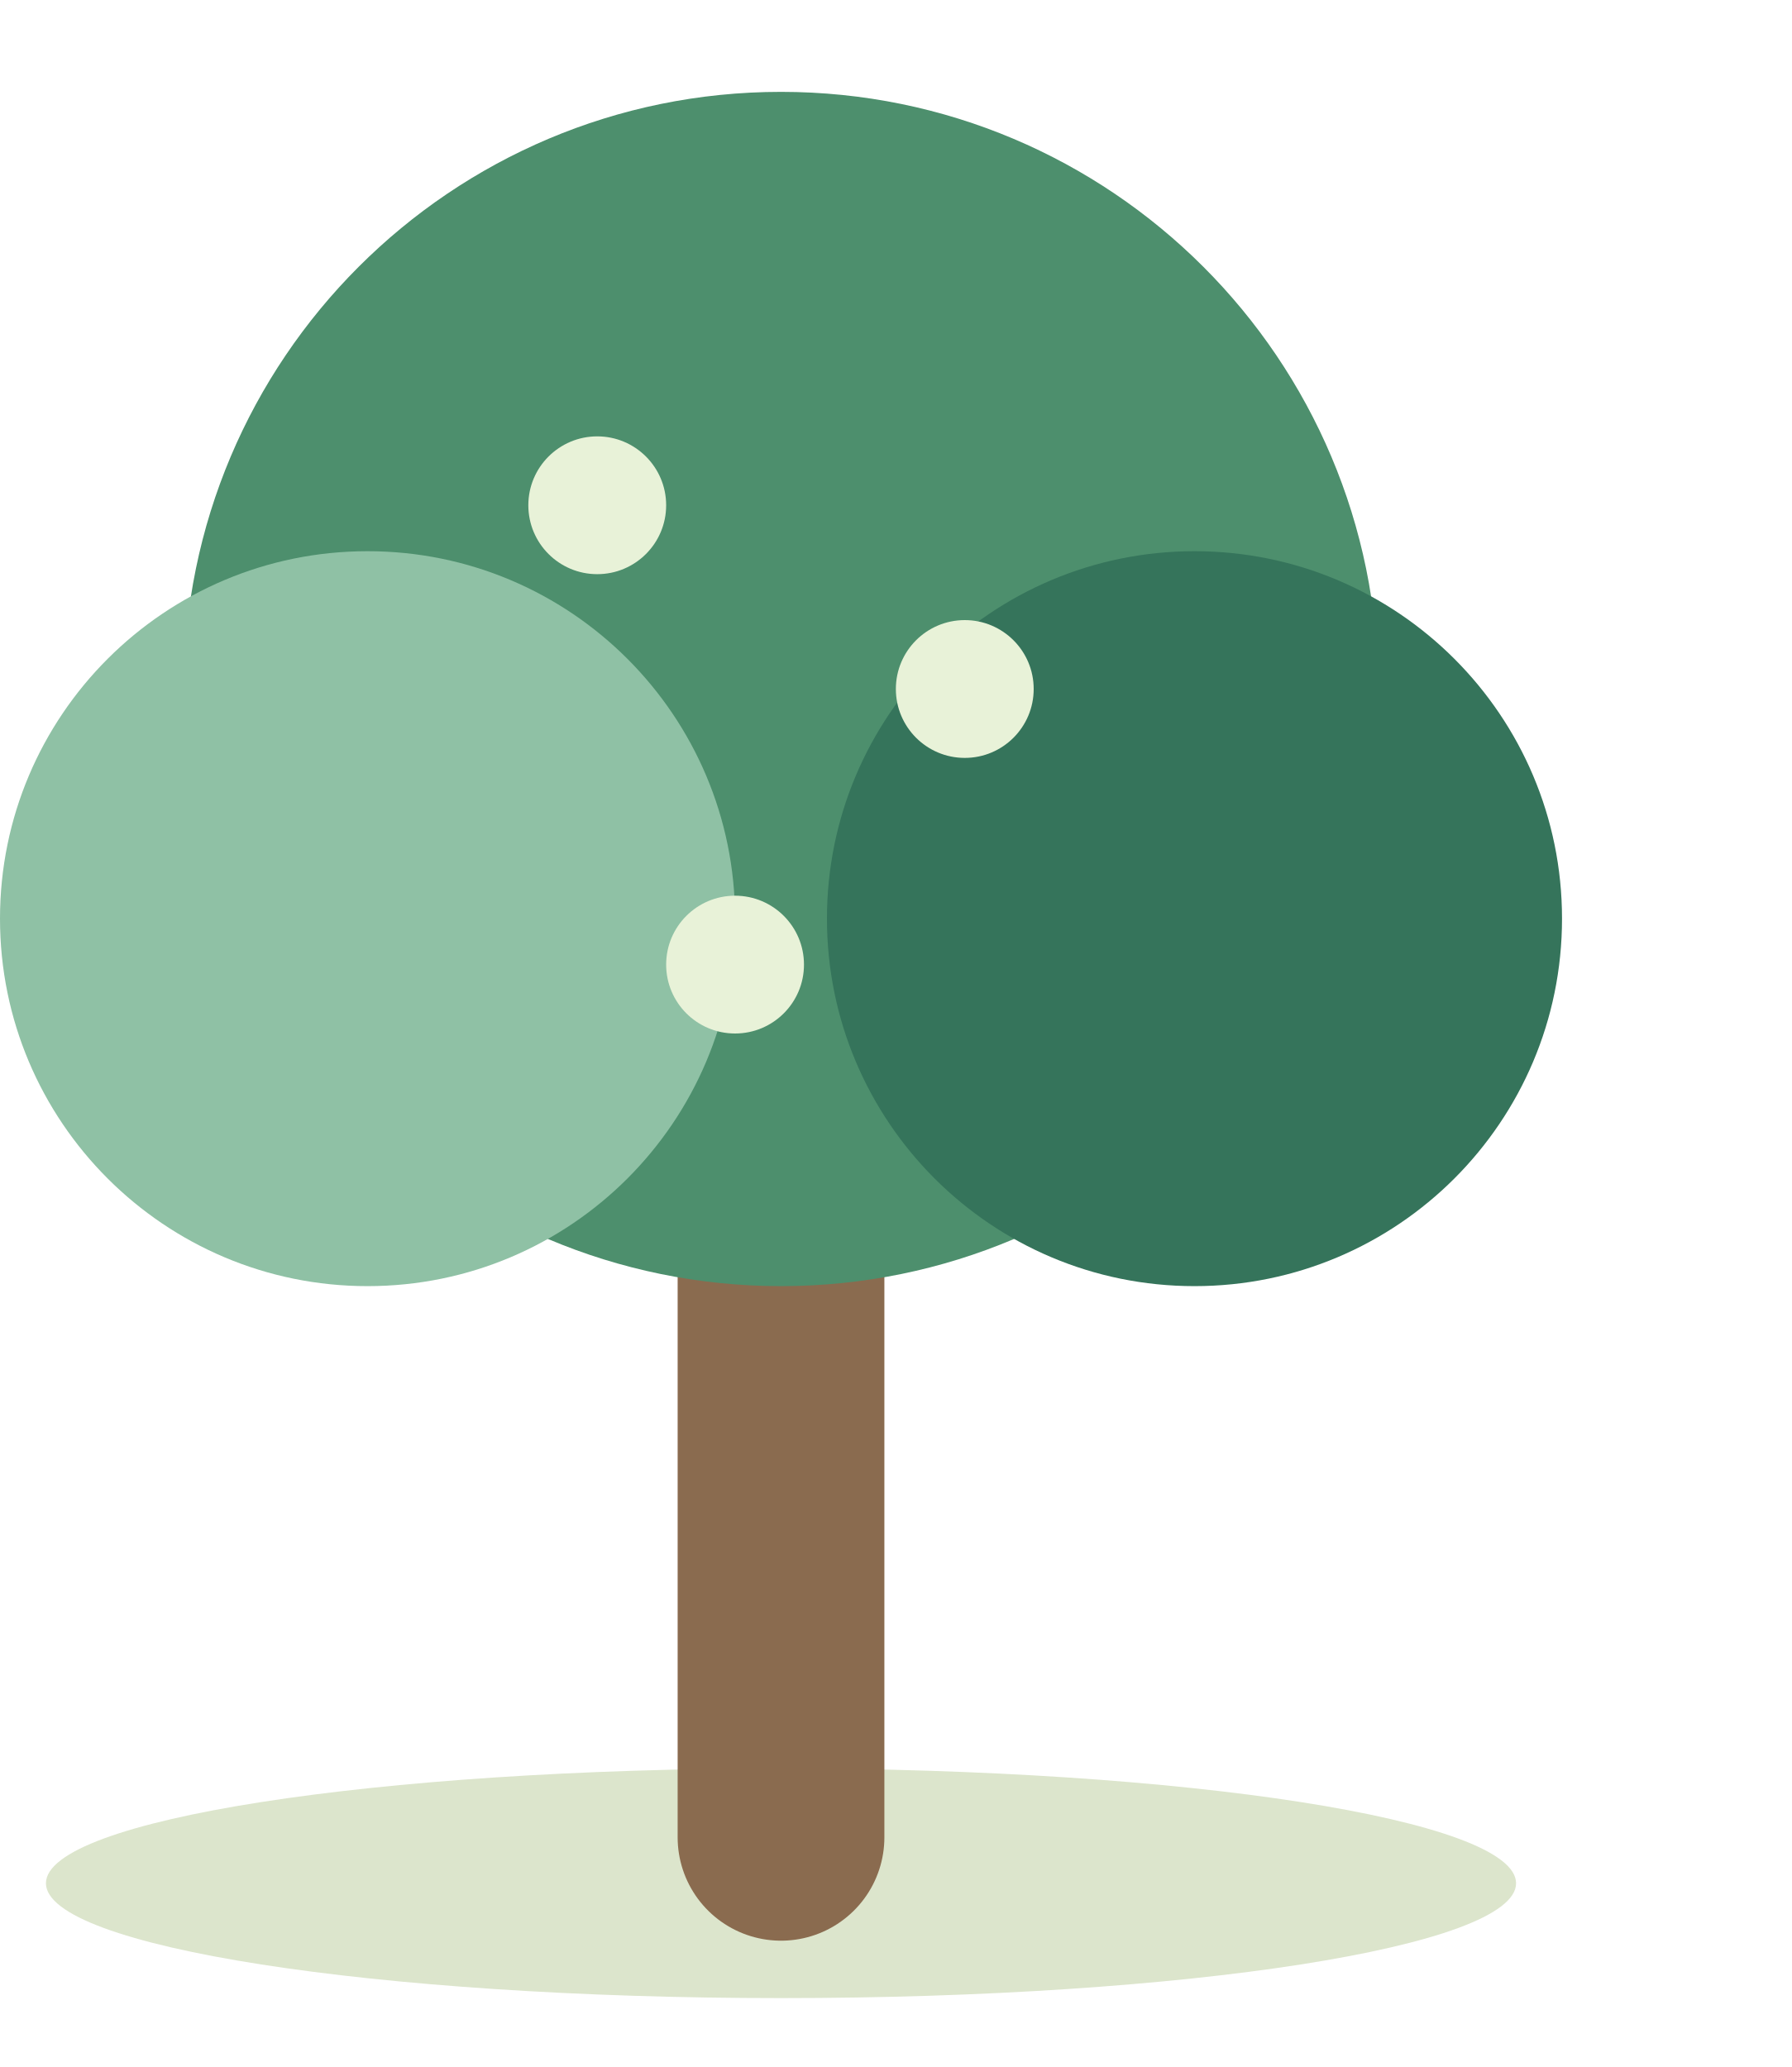
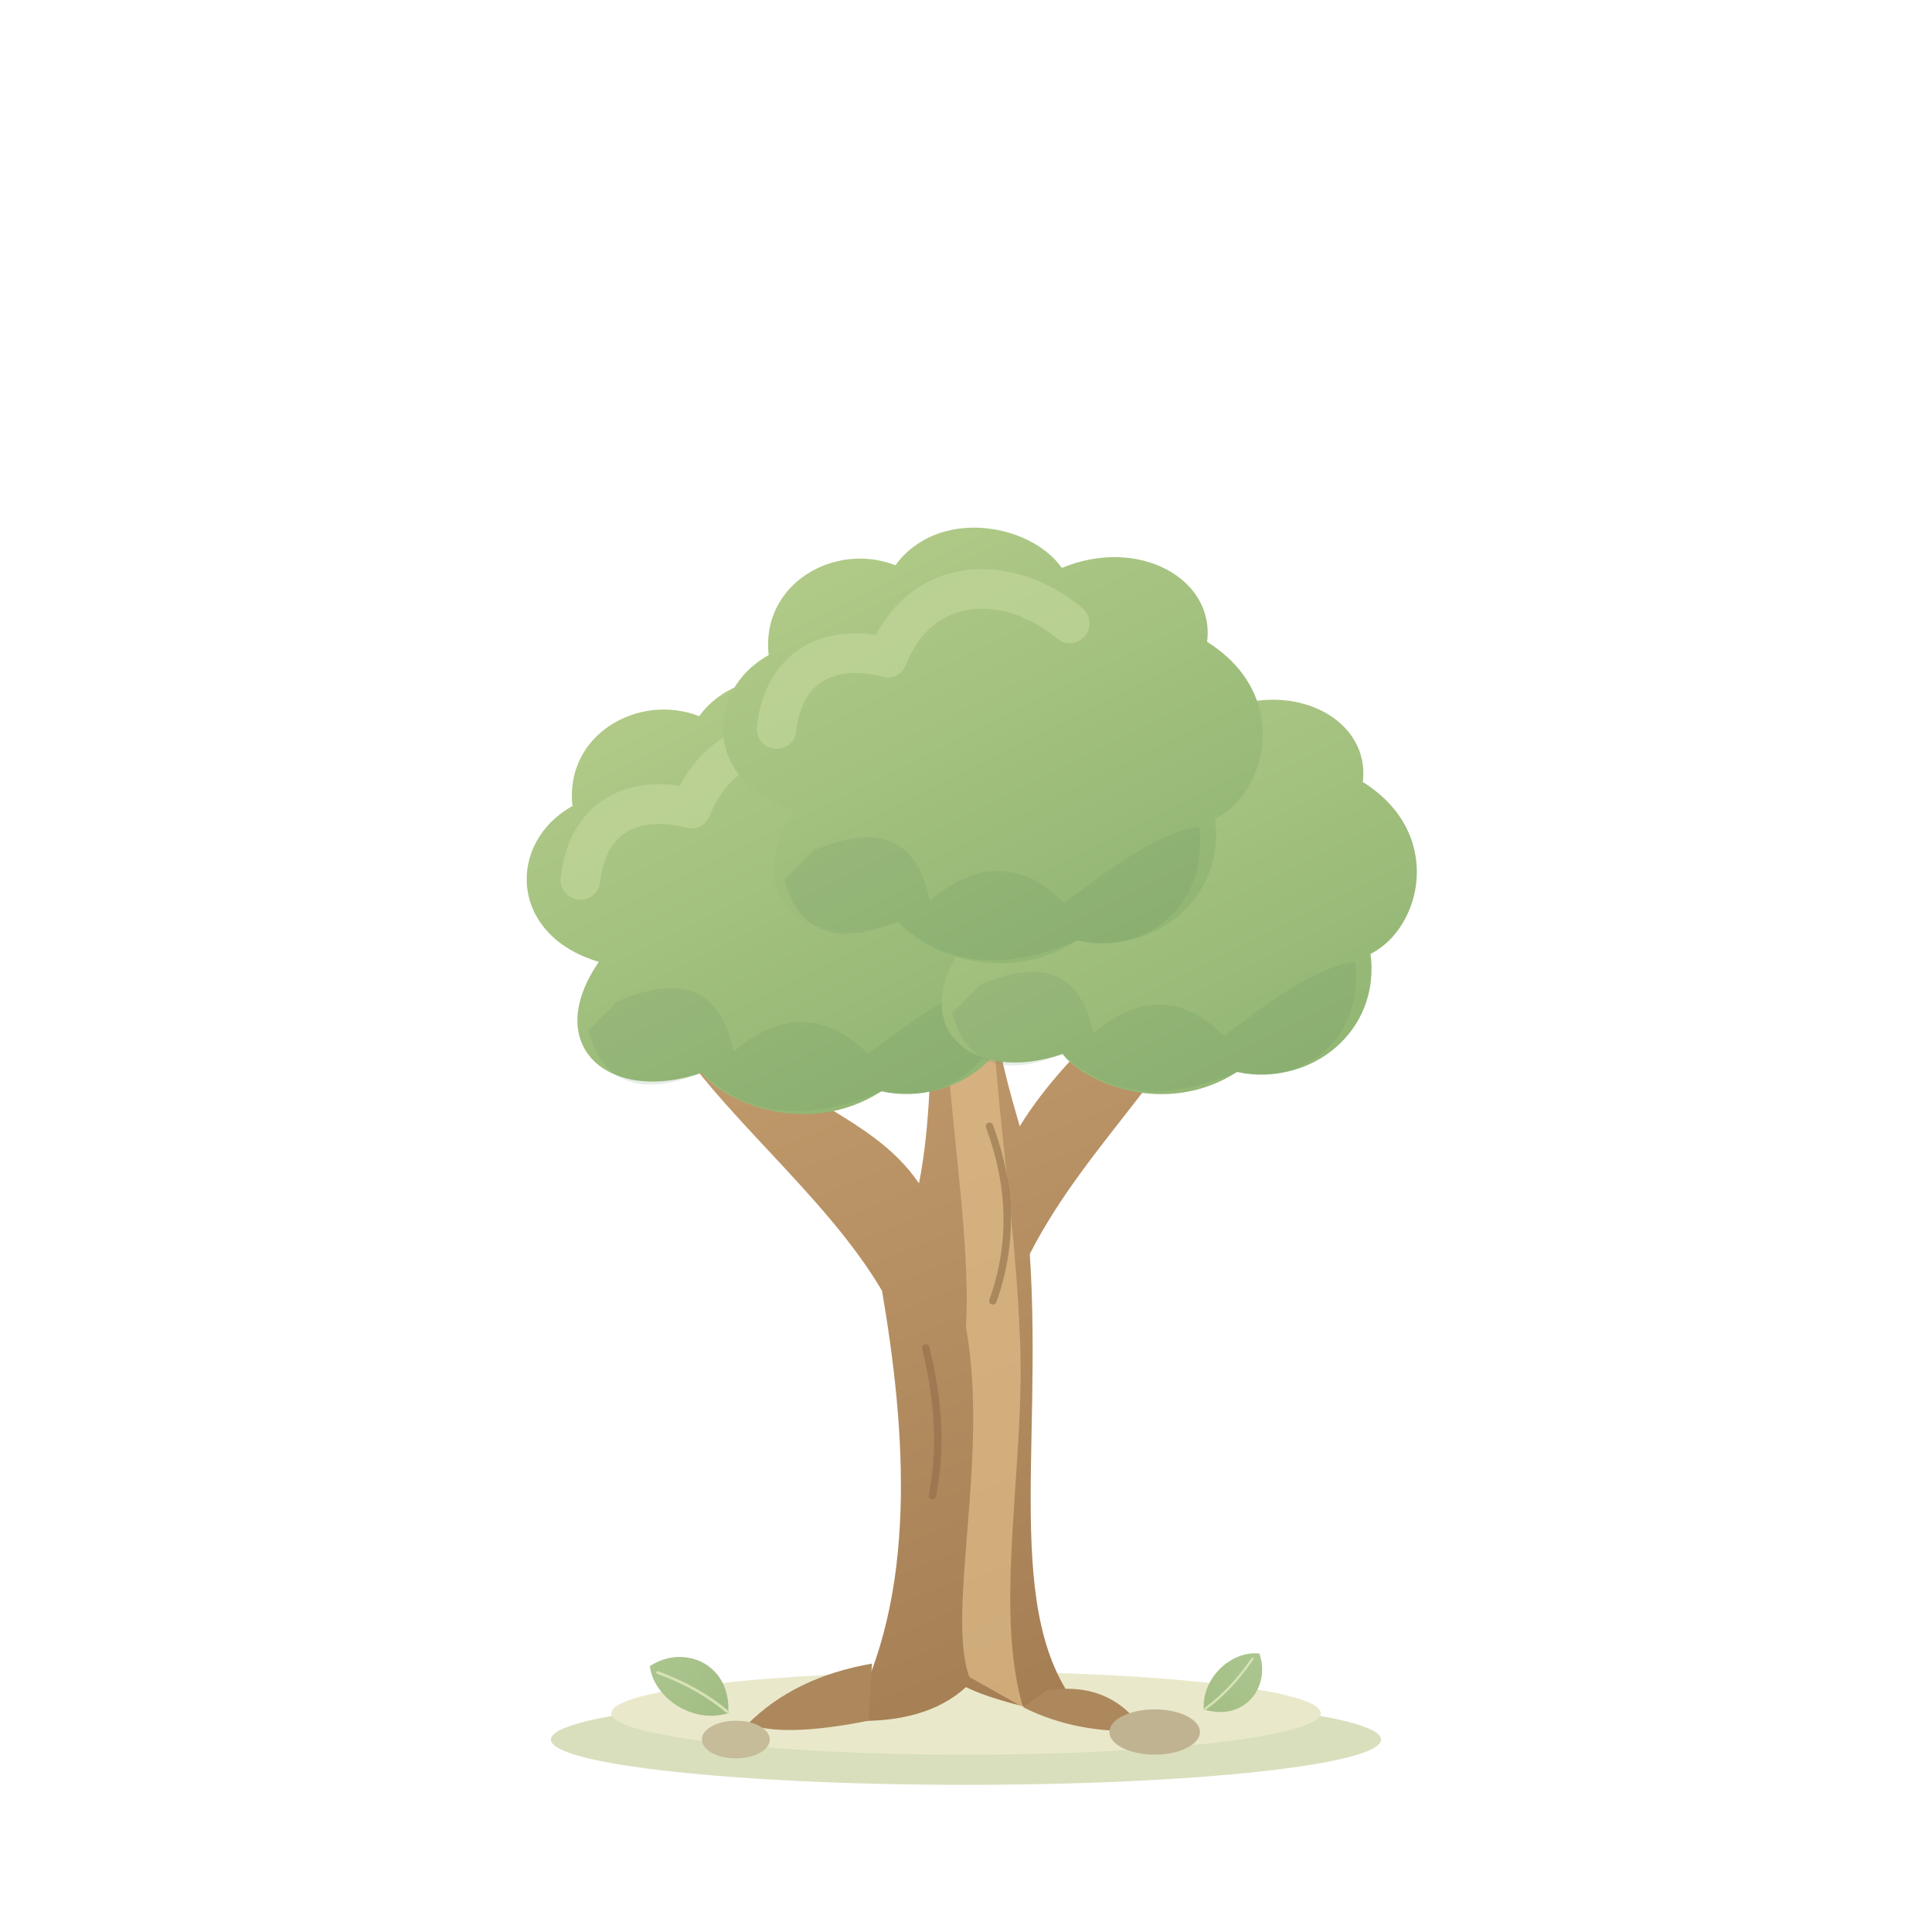
- <svg xmlns="http://www.w3.org/2000/svg" viewBox="26 22 78 90" role="img" aria-label="班级树:枝繁">
-   <ellipse cx="60" cy="104" rx="32" ry="5" fill="#DCE5CC" />
-   <path d="M60 102 V70" stroke="#8A6B4F" stroke-width="9" stroke-linecap="round" />
-   <circle cx="60" cy="52" r="26" fill="#4D8F6D" />
-   <circle cx="42" cy="62" r="16" fill="#8FC1A5" />
-   <circle cx="78" cy="62" r="16" fill="#35745B" />
-   <circle cx="52" cy="44" r="3" fill="#E8F2D8" />
-   <circle cx="68" cy="52" r="3" fill="#E8F2D8" />
-   <circle cx="58" cy="64" r="3" fill="#E8F2D8" />
+ <svg xmlns="http://www.w3.org/2000/svg" width="512" height="512" viewBox="0 0 512 512">
+   <defs>
+     <linearGradient id="paint-1" gradientUnits="userSpaceOnUse" x1="-75" y1="-260" x2="33" y2="0">
+       <stop offset="0" stop-color="#C7A171" />
+       <stop offset="1" stop-color="#A47D53" />
+     </linearGradient>
+     <linearGradient id="paint-2" gradientUnits="userSpaceOnUse" x1="-40" y1="-100" x2="45" y2="70">
+       <stop offset="0" stop-color="#B1CA88" />
+       <stop offset="1" stop-color="#91B573" />
+     </linearGradient>
+     <linearGradient id="paint-3" gradientUnits="userSpaceOnUse" x1="-40" y1="-100" x2="45" y2="70">
+       <stop offset="0" stop-color="#B1CA88" />
+       <stop offset="1" stop-color="#91B573" />
+     </linearGradient>
+     <linearGradient id="paint-4" gradientUnits="userSpaceOnUse" x1="-40" y1="-100" x2="45" y2="70">
+       <stop offset="0" stop-color="#B1CA88" />
+       <stop offset="1" stop-color="#91B573" />
+     </linearGradient>
+     <linearGradient id="paint-5" gradientUnits="userSpaceOnUse" x1="0" y1="-100" x2="65" y2="90">
+       <stop offset="0" stop-color="#ACC68F" />
+       <stop offset="1" stop-color="#96B277" />
+     </linearGradient>
+     <linearGradient id="paint-6" gradientUnits="userSpaceOnUse" x1="0" y1="-100" x2="65" y2="90">
+       <stop offset="0" stop-color="#ACC68F" />
+       <stop offset="1" stop-color="#9BB77C" />
+     </linearGradient>
+   </defs>
+   <g id="ground" transform="translate(0 0) rotate(0) scale(1 1)">
+     <path d="M 146 461 C 146 454.373 195.249 449 256 449 C 316.751 449 366 454.373 366 461 C 366 467.627 316.751 473 256 473 C 195.249 473 146 467.627 146 461 Z" fill="#D9DFBD" />
+     <path d="M 162 454 C 162 447.925 204.085 443 256 443 C 307.915 443 350 447.925 350 454 C 350 460.075 307.915 465 256 465 C 204.085 465 162 460.075 162 454 Z" fill="#EAE8CB" />
+   </g>
+   <g id="trunk" transform="translate(256 456) rotate(0) scale(0.89 0.89)">
+     <path id="trunk0--wood" d="M-35 0 C-14 -37 -18 -87 -25 -128 C-42 -157 -75 -182 -90 -208 L-78 -214 C-56 -184 -29 -182 -14 -160 C-7 -195 -14 -242 -2 -275 L13 -271 C2 -223 10 -198 16 -177 C32 -203 57 -217 70 -243 L82 -237 C66 -195 37 -174 19 -139 C23 -78 10 -27 37 0 Q10 -5 0 -10 Q-12 1 -35 0Z" fill="url(#paint-1)" />
+     <path opacity="0.73" d="M-5 -253 C-11 -204 2 -155 0 -117 C7 -79 -6 -32 1 -13 L17 -4 C8 -34 18 -78 16 -115 C14 -165 4 -204 8 -263Z" fill="#DEBC88" />
+     <path d="M-29 0 Q-54 5 -65 1 Q-51 -13 -28 -17 M24 -9 Q43 -12 53 3 Q33 4 17 -4Z" fill="#AD885C" />
+     <path opacity="0.6" d="M-12 -111 Q-6 -87 -10 -67 M7 -177 Q17 -150 8 -125" fill="none" stroke="#916D48" stroke-width="2.2" stroke-linecap="round" stroke-linejoin="round" />
+   </g>
+   <g id="canopy" transform="translate(0 0) rotate(0) scale(1 1)">
+     <g id="canopy0--crown-0" transform="translate(207 250) rotate(0) scale(0.7 0.7)">
+       <path d="M-69 7 C-103 -3 -104 -38 -79 -52 C-82 -79 -54 -95 -31 -86 C-15 -108 20 -102 32 -85 C61 -97 90 -81 87 -57 C119 -37 110 0 90 10 C94 40 67 62 38 56 C10 74 -22 60 -30 49 C-65 61 -91 39 -69 7Z" fill="url(#paint-2)" />
+       <path opacity="0.7" d="M-76 -24 C-73 -51 -52 -56 -34 -51 C-22 -82 11 -84 35 -64" fill="none" stroke="#C1D59A" stroke-width="15" stroke-linecap="round" stroke-linejoin="round" />
+       <path opacity="0.16" d="M-62 22 Q-25 6 -18 41 Q9 18 33 42 Q67 15 84 13 C88 47 58 62 38 56 Q-4 74 -30 49 Q-65 63 -73 33Z" fill="#608D62" />
+     </g>
+     <g id="canopy1--crown-1" transform="translate(302 246) rotate(0) scale(0.68 0.68)">
+       <path d="M-69 7 C-103 -3 -104 -38 -79 -52 C-82 -79 -54 -95 -31 -86 C-15 -108 20 -102 32 -85 C61 -97 90 -81 87 -57 C119 -37 110 0 90 10 C94 40 67 62 38 56 C10 74 -22 60 -30 49 C-65 61 -91 39 -69 7Z" fill="url(#paint-3)" />
+       <path opacity="0.7" d="M-76 -24 C-73 -51 -52 -56 -34 -51 C-22 -82 11 -84 35 -64" fill="none" stroke="#C1D59A" stroke-width="15" stroke-linecap="round" stroke-linejoin="round" />
+       <path opacity="0.16" d="M-62 22 Q-25 6 -18 41 Q9 18 33 42 Q67 15 84 13 C88 47 58 62 38 56 Q-4 74 -30 49 Q-65 63 -73 33Z" fill="#608D62" />
+     </g>
+     <g id="canopy2--crown-2" transform="translate(259 210) rotate(0) scale(0.7 0.7)">
+       <path d="M-69 7 C-103 -3 -104 -38 -79 -52 C-82 -79 -54 -95 -31 -86 C-15 -108 20 -102 32 -85 C61 -97 90 -81 87 -57 C119 -37 110 0 90 10 C94 40 67 62 38 56 C10 74 -22 60 -30 49 C-65 61 -91 39 -69 7Z" fill="url(#paint-4)" />
+       <path opacity="0.7" d="M-76 -24 C-73 -51 -52 -56 -34 -51 C-22 -82 11 -84 35 -64" fill="none" stroke="#C1D59A" stroke-width="15" stroke-linecap="round" stroke-linejoin="round" />
+       <path opacity="0.16" d="M-62 22 Q-25 6 -18 41 Q9 18 33 42 Q67 15 84 13 C88 47 58 62 38 56 Q-4 74 -30 49 Q-65 63 -73 33Z" fill="#608D62" />
+     </g>
+   </g>
+   <g id="roots-details" transform="translate(0 0) rotate(0) scale(1 1)">
+     <path d="M 294 459 C 294 455.686 299.373 453 306 453 C 312.627 453 318 455.686 318 459 C 318 462.314 312.627 465 306 465 C 299.373 465 294 462.314 294 459 Z" fill="#C0B392" />
+     <path d="M 186 461 C 186 458.239 190.029 456 195 456 C 199.971 456 204 458.239 204 461 C 204 463.761 199.971 466 195 466 C 190.029 466 186 463.761 186 461 Z" fill="#C6BC9A" />
+     <g id="roots-details2--ground-leaf-a" transform="translate(193 454) rotate(-38) scale(0.29 0.29)">
+       <path d="M0 0 C-32 -12 -45 -53 -30 -78 C7 -75 30 -34 0 0Z" fill="url(#paint-5)" />
+       <path d="M0 -2 Q-7 -35 -28 -69" fill="none" stroke="#D6E2B5" stroke-width="2.5" stroke-linecap="round" stroke-linejoin="round" />
+     </g>
+     <g id="roots-details3--ground-leaf-b" transform="translate(319 453) rotate(66) scale(0.25 0.25)">
+       <path d="M0 0 C-32 -12 -45 -53 -30 -78 C7 -75 30 -34 0 0Z" fill="url(#paint-6)" />
+       <path d="M0 -2 Q-7 -35 -28 -69" fill="none" stroke="#D6E2B5" stroke-width="2.5" stroke-linecap="round" stroke-linejoin="round" />
+     </g>
+   </g>
</svg>
